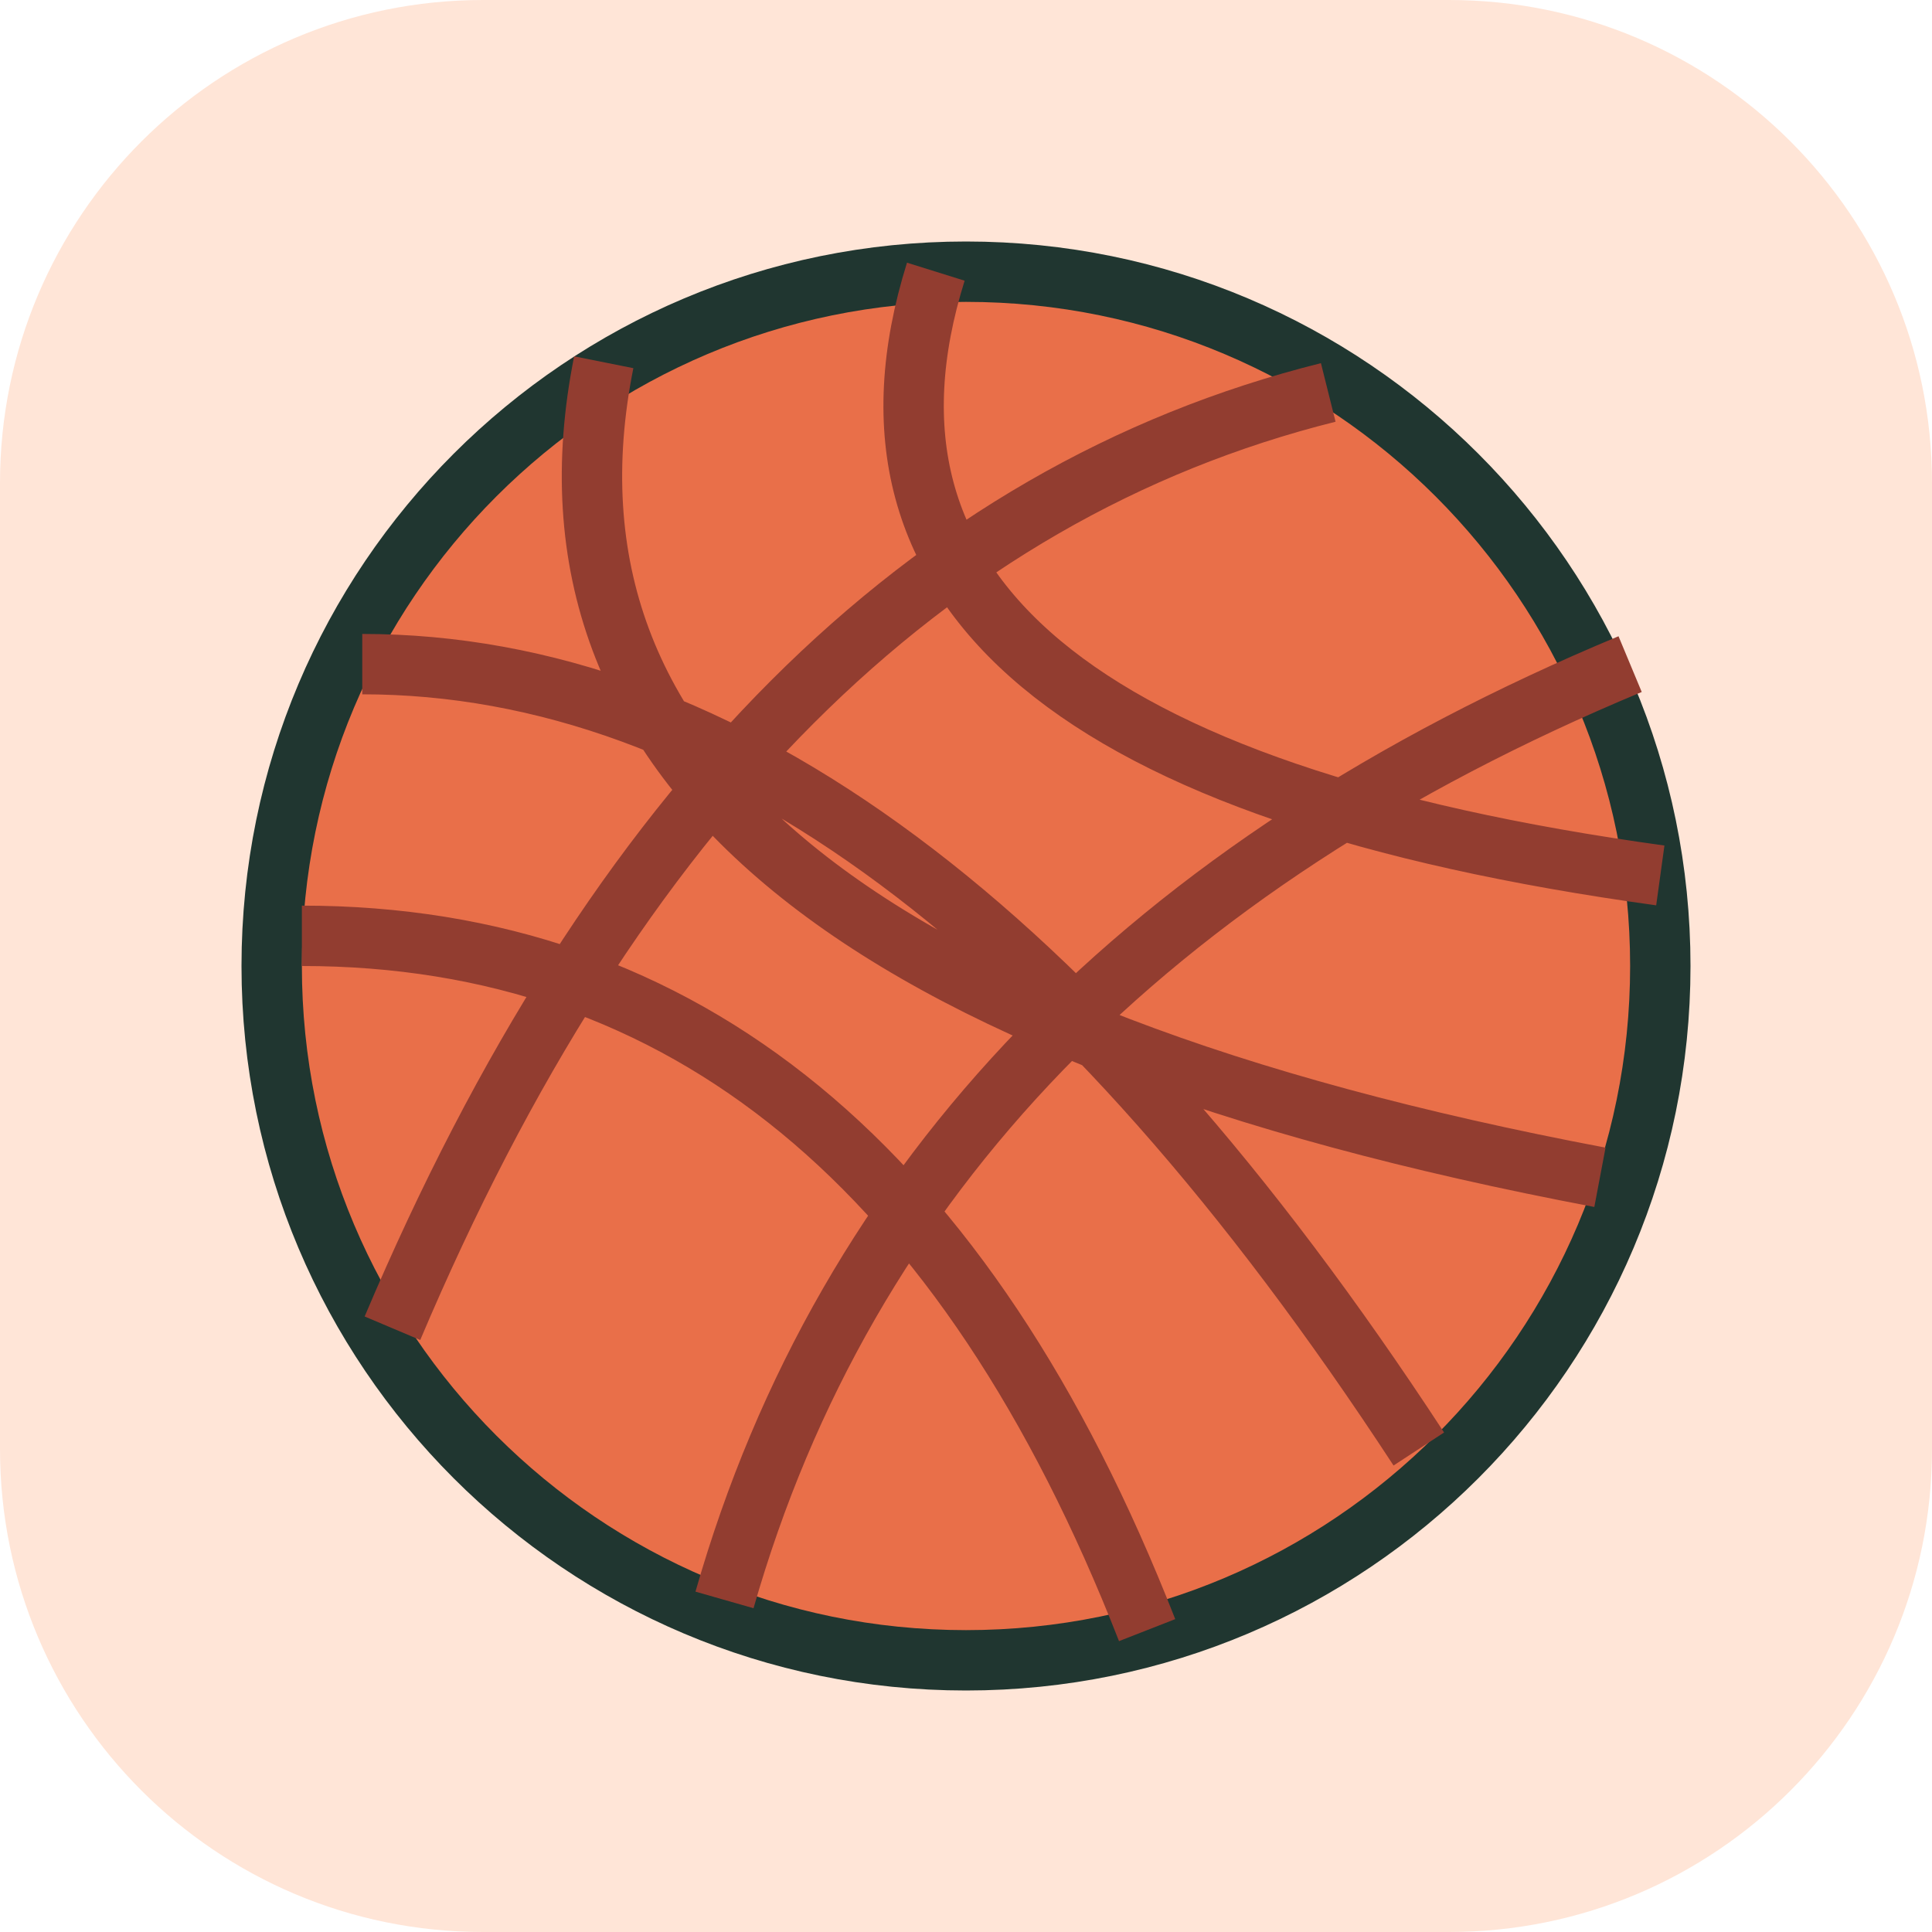
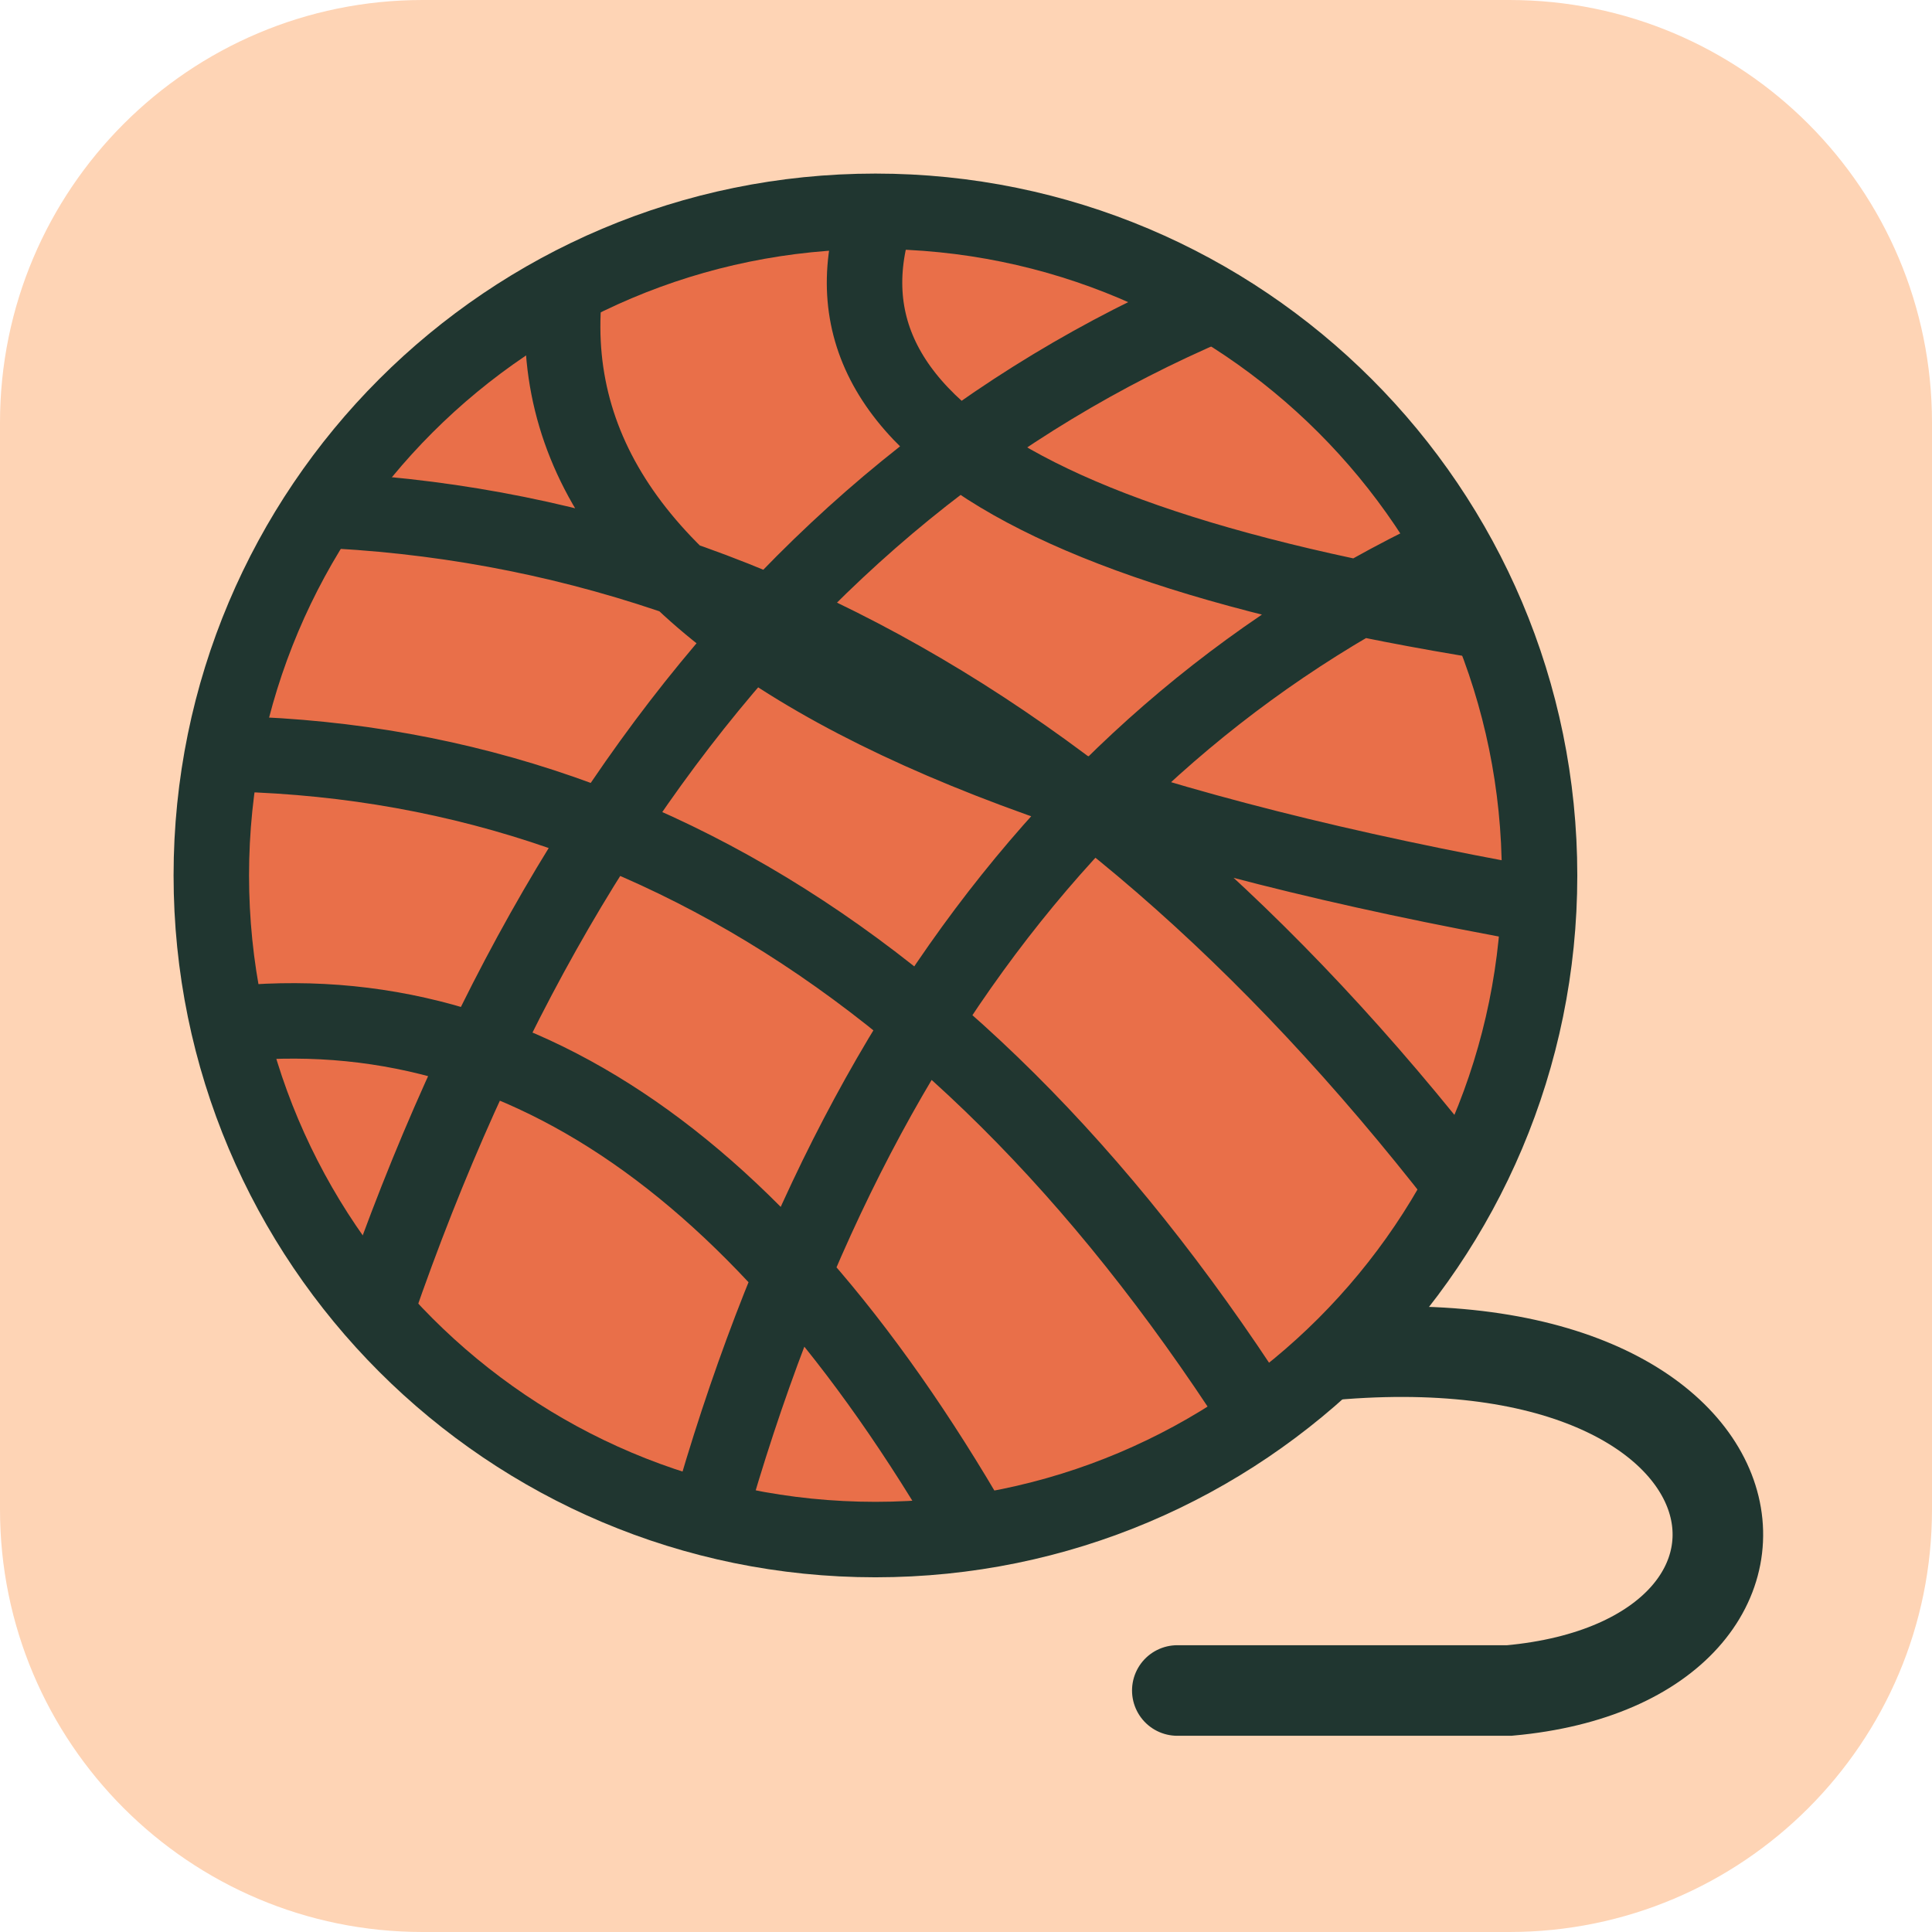
<svg xmlns="http://www.w3.org/2000/svg" viewBox="0 0 64 64">
-   <rect width="64" height="64" rx="16" fill="#ffe5d7" />
-   <circle cx="32" cy="32" r="23" fill="#e96f49" stroke="#203630" stroke-width="2" />
-   <g fill="none" stroke="#923d30" stroke-width="2">
-     <path d="M12 22 Q30 22 47 48 M10 31 Q29 31 38 54 M20 12 Q16 32 53 39 M31 9 Q26 25 55 29 M13 44 Q24 18 44 13 M24 53 Q30 32 54 22" />
+   <rect width="64" height="64" rx="14" fill="#fed4b5" />
+   <path d="M43 45C59 43 61 55 50 56H39" fill="none" stroke="#203630" stroke-width="3" stroke-linecap="round" />
+   <defs>
+     <clipPath id="ball">
+       <circle cx="29" cy="29" r="22" />
+     </clipPath>
+   </defs>
+   <circle cx="29" cy="29" r="22" fill="#e96f49" />
+   <g clip-path="url(#ball)" fill="none" stroke="#203630" stroke-width="2.5" stroke-linecap="round">
+     <path d="M5 17Q30 15 49 40M5 25Q28 24 43 49M7 34Q22 32 33 52M20 5Q12 23 51 30M30 5Q23 17 52 21M11 48Q20 17 43 9M23 52Q30 25 51 17" />
  </g>
+   <circle cx="29" cy="29" r="22" fill="none" stroke="#203630" stroke-width="2.5" />
</svg>
